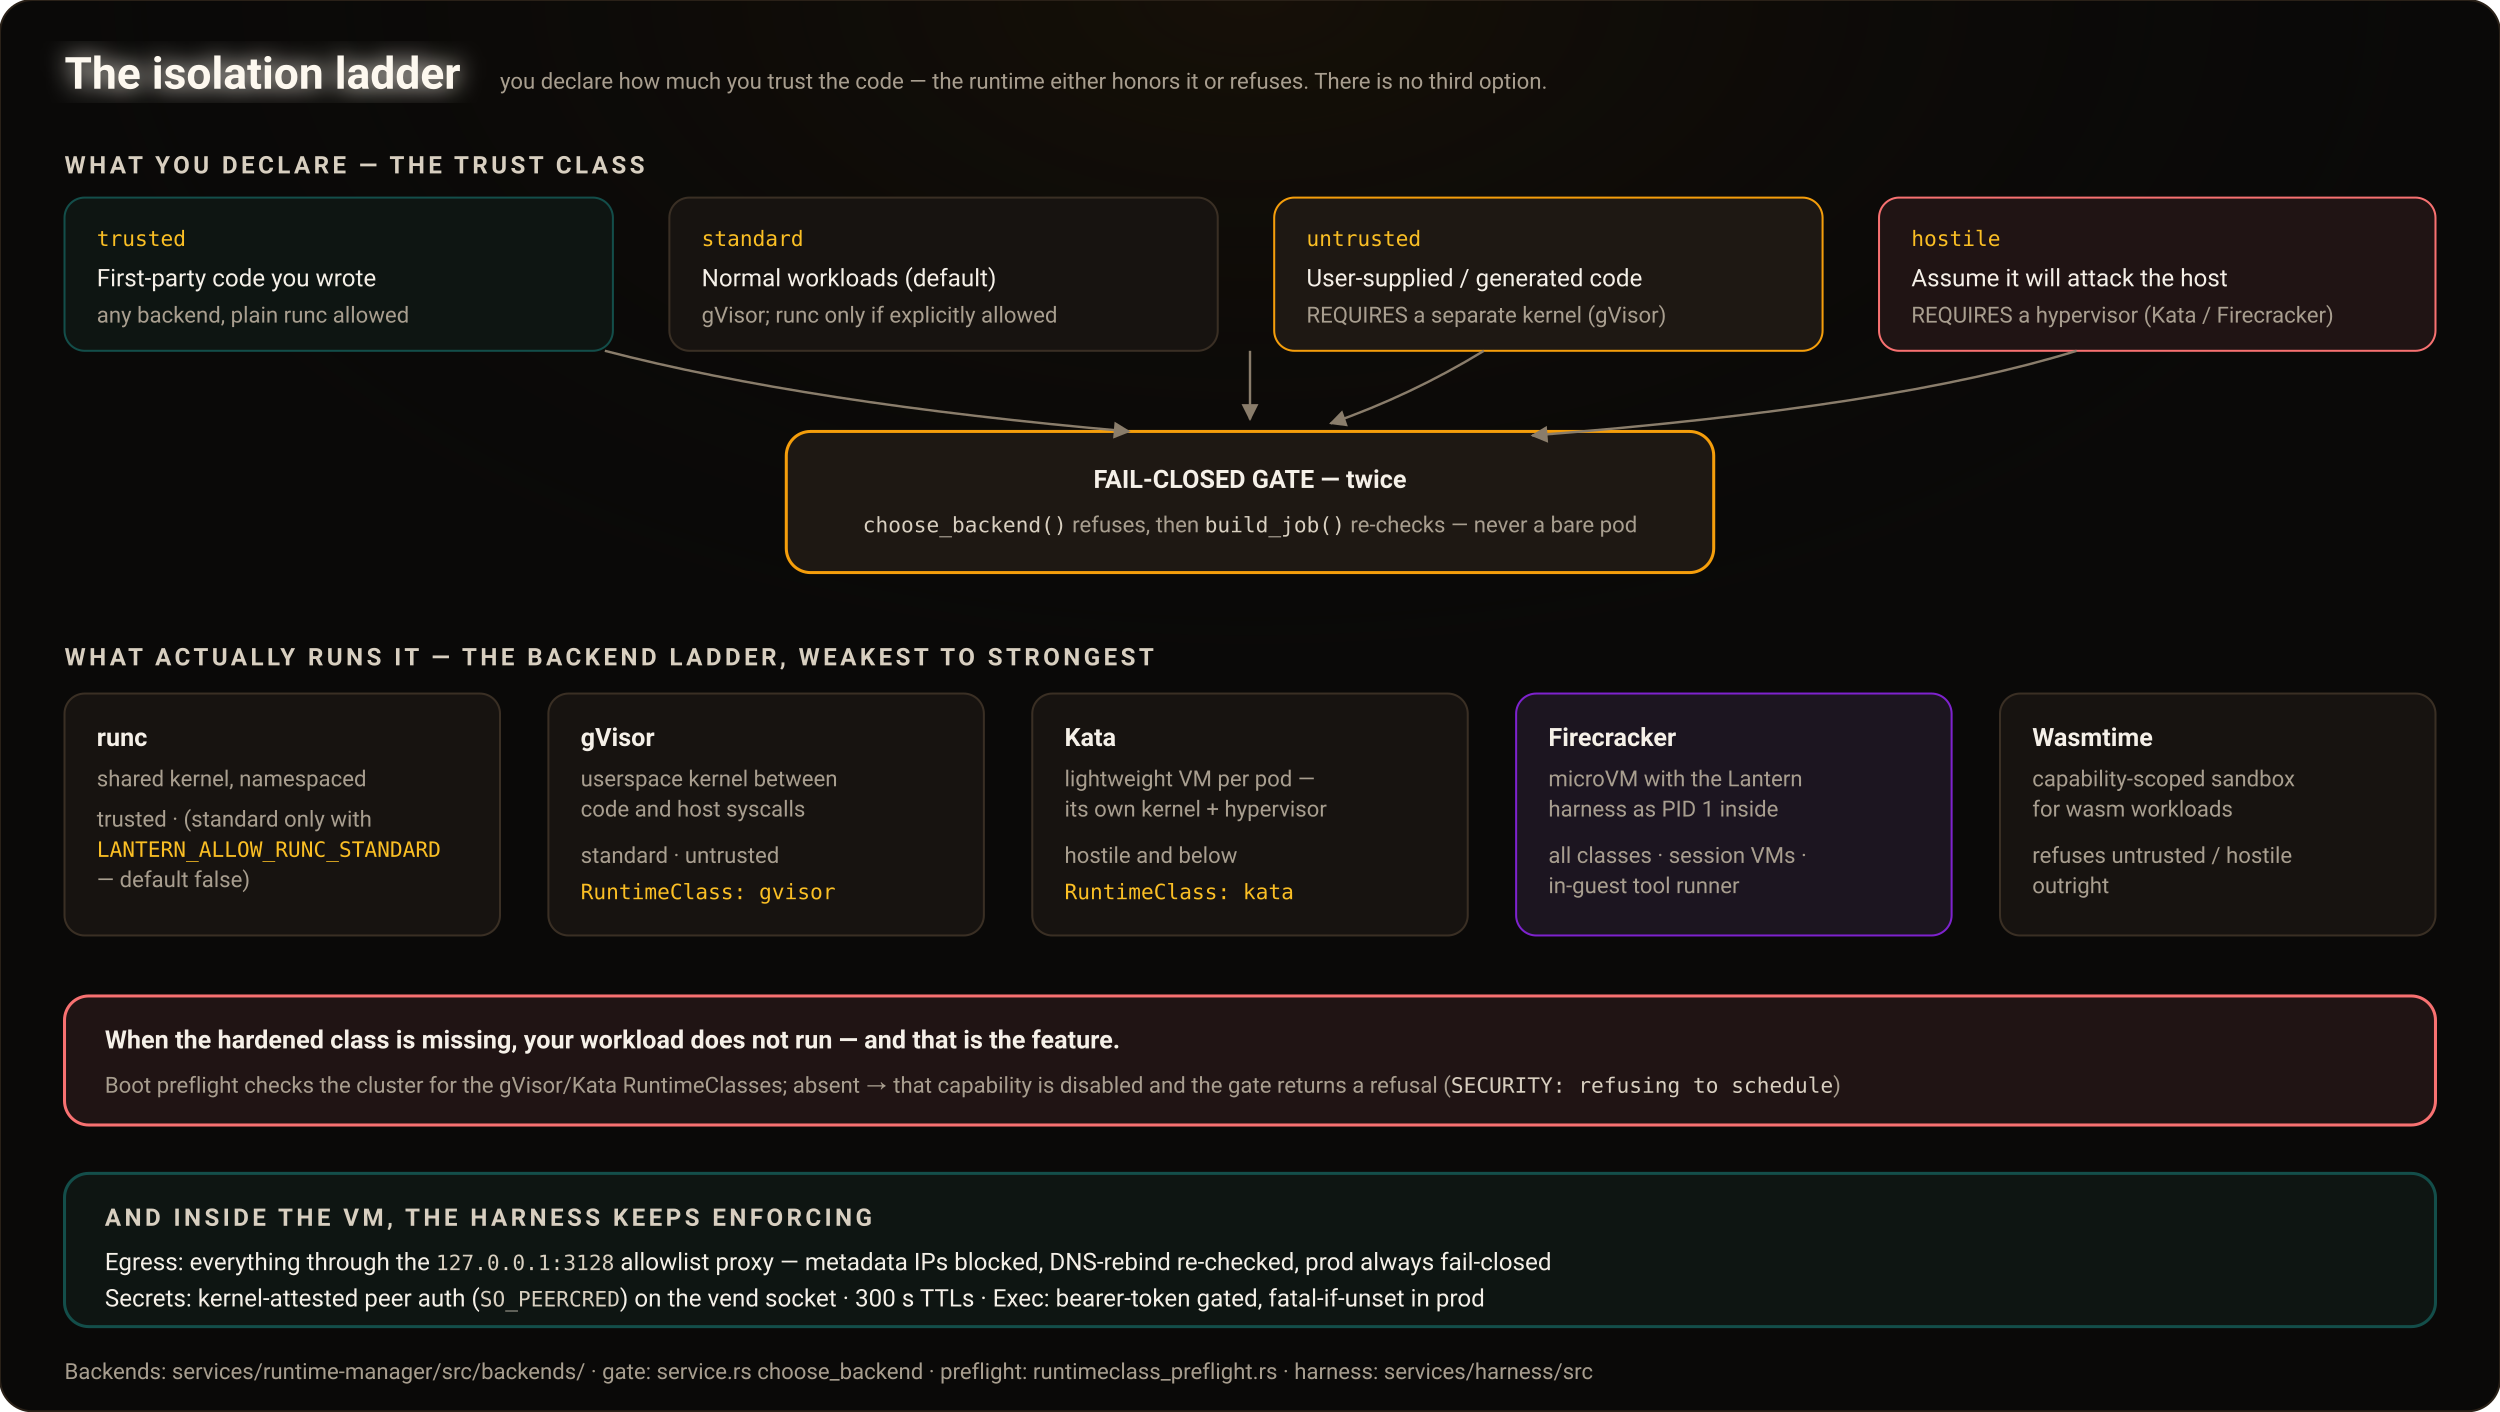
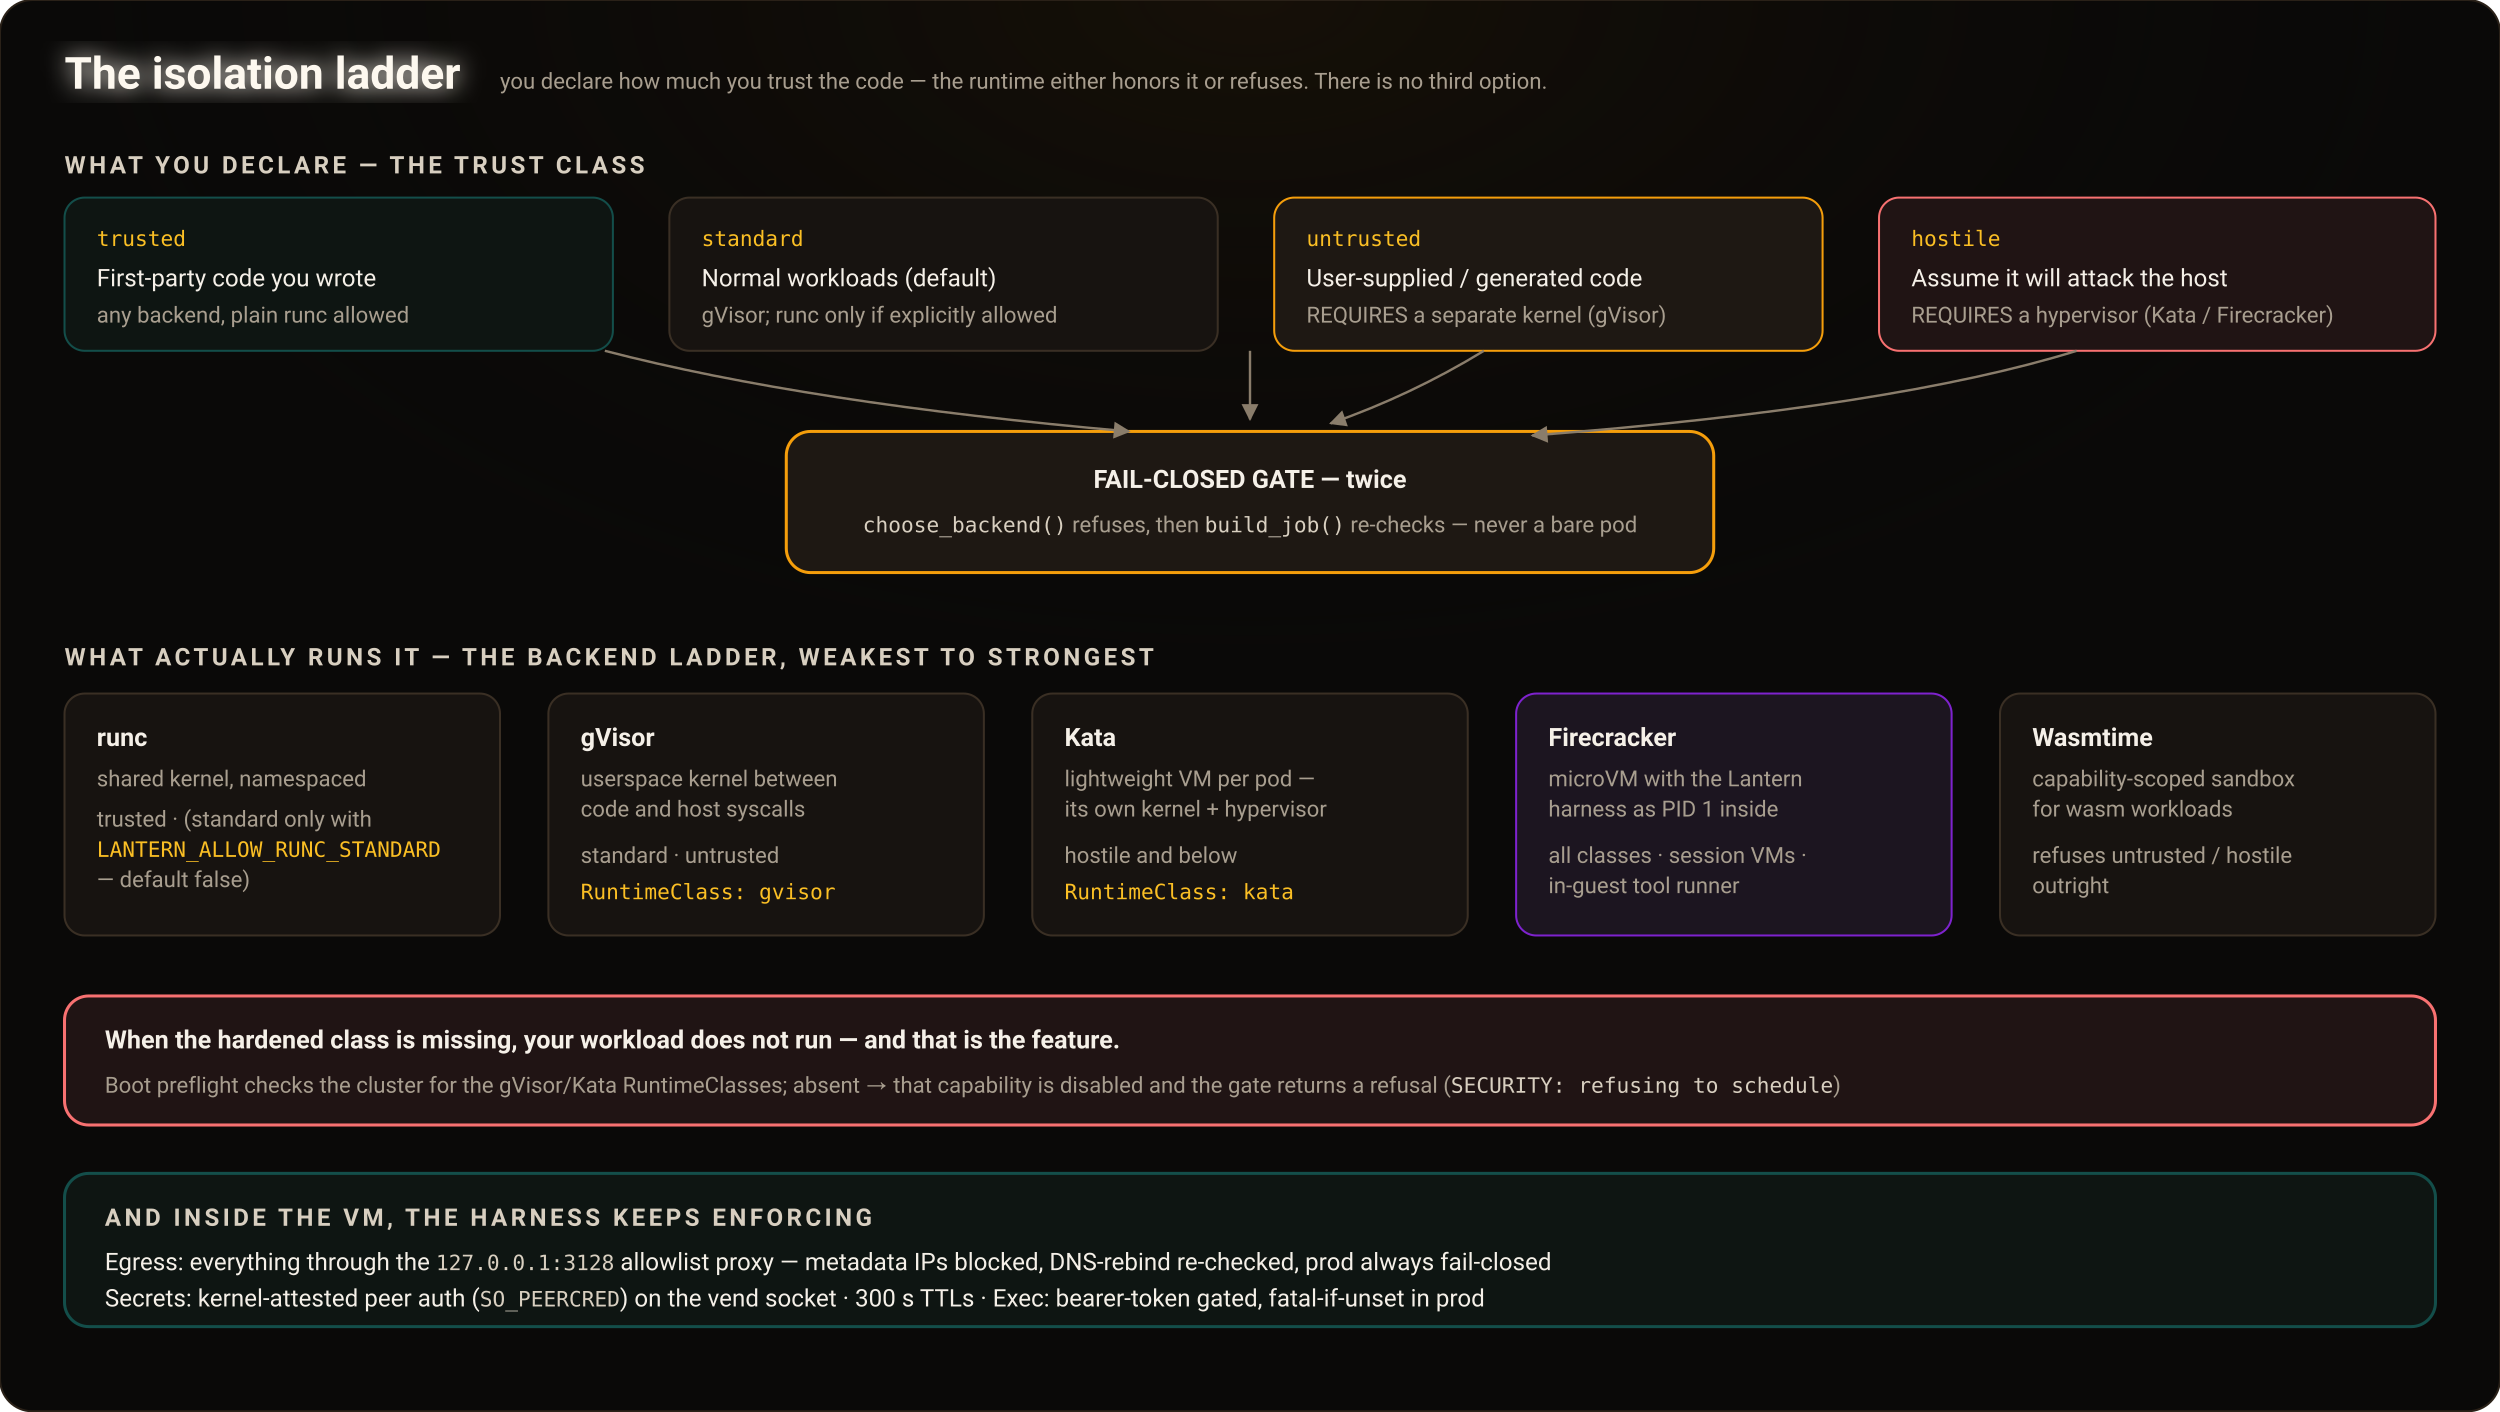
<svg xmlns="http://www.w3.org/2000/svg" width="1240" height="700" viewBox="0 0 1240 700" font-family="ui-sans-serif, system-ui, -apple-system, Segoe UI, Roboto, Helvetica, Arial, sans-serif" role="img" aria-label="Isolation ladder — trust classes map to sandbox backends through a fail-closed gate that never downgrades">
  <defs>
    <radialGradient id="iso-vign" cx="50%" cy="0%" r="90%">
      <stop offset="0%" stop-color="#201607" stop-opacity=".55" />
      <stop offset="55%" stop-color="#0a0908" stop-opacity="0" />
    </radialGradient>
    <filter id="iso-glowf" x="-40%" y="-40%" width="180%" height="180%">
      <feGaussianBlur stdDeviation="6" result="b" />
      <feMerge>
        <feMergeNode in="b" />
        <feMergeNode in="SourceGraphic" />
      </feMerge>
    </filter>
    <marker id="il-arr" viewBox="0 0 10 10" refX="9" refY="5" markerWidth="7" markerHeight="7" orient="auto-start-reverse">
      <path d="M0 0 L10 5 L0 10 z" fill="#8a7d6b" />
    </marker>
    <marker id="il-red" viewBox="0 0 10 10" refX="9" refY="5" markerWidth="7" markerHeight="7" orient="auto-start-reverse">
      <path d="M0 0 L10 5 L0 10 z" fill="#f87171" />
    </marker>
    <style>
      .t    { fill:#f5f0e8; }
      .sub  { fill:#a89e8f; font-size:11px; }
      .h    { fill:#fdf8ef; font-weight:700; }
      .code { fill:#fbbf24; font-size:10.5px; font-family:ui-monospace,SFMono-Regular,Menlo,monospace; }
      .mono { fill:#d8cfc0; font-size:10.5px; font-family:ui-monospace,SFMono-Regular,Menlo,monospace; }
      .band { fill:#d8cfc0; font-size:12px; font-weight:700; letter-spacing:.14em; }
      .ilpulse { animation:il-pulse 1.8s ease-in-out infinite; }
      @keyframes il-pulse { 0%,100% { opacity:1; } 50% { opacity:.45; } }
      @media (prefers-reduced-motion: reduce) { .ilpulse { animation:none; } }
      .hotspot { fill:transparent; cursor:pointer; transition:fill .15s; }
      .hotspot:hover { fill:rgba(255,255,255,.06); }
    </style>
  </defs>
  <rect x="0" y="0" width="1240" height="700" rx="16" fill="#0a0908" />
  <rect x="0" y="0" width="1240" height="700" rx="16" fill="url(#iso-vign)" />
  <rect x="0" y="0" width="1240" height="700" rx="16" fill="none" stroke="#2a2118" />
  <text x="32" y="44" class="h" font-size="22" filter="url(#iso-glowf)">The isolation ladder</text>
  <text x="248" y="44" class="sub" font-size="13">you declare how much you trust the code — the runtime either honors it or refuses. There is no third option.</text>
  <text x="32" y="86" class="band" fill="#fbbf24">WHAT YOU DECLARE — THE TRUST CLASS</text>
  <g transform="translate(32,98)">
    <rect x="0" y="0" width="272" height="76" rx="10" fill="#0e1512" stroke="#134e4a" />
    <text x="16" y="24" class="code" font-size="12">trusted</text>
    <text x="16" y="44" class="t" font-size="12">First-party code you wrote</text>
    <text x="16" y="62" class="sub">any backend, plain runc allowed</text>
    <rect x="300" y="0" width="272" height="76" rx="10" fill="#171310" stroke="#3a2f24" />
    <text x="316" y="24" class="code" font-size="12">standard</text>
    <text x="316" y="44" class="t" font-size="12">Normal workloads (default)</text>
    <text x="316" y="62" class="sub">gVisor; runc only if explicitly allowed</text>
    <rect x="600" y="0" width="272" height="76" rx="10" fill="#1e1813" stroke="#f59e0b" />
    <text x="616" y="24" class="code" font-size="12">untrusted</text>
    <text x="616" y="44" class="t" font-size="12">User-supplied / generated code</text>
    <text x="616" y="62" class="sub">REQUIRES a separate kernel (gVisor)</text>
    <rect x="900" y="0" width="276" height="76" rx="10" fill="#201414" stroke="#f87171" />
    <text x="916" y="24" class="code" font-size="12">hostile</text>
    <text x="916" y="44" class="t" font-size="12">Assume it will attack the host</text>
    <text x="916" y="62" class="sub">REQUIRES a hypervisor (Kata / Firecracker)</text>
  </g>
  <g transform="translate(390,214)">
    <rect x="0" y="0" width="460" height="70" rx="12" fill="#1e1813" stroke="#f59e0b" stroke-width="1.5" />
    <text x="230" y="28" text-anchor="middle" class="t" font-size="12.5" font-weight="700">FAIL-CLOSED GATE — twice</text>
    <text x="230" y="50" text-anchor="middle" class="sub">
      <tspan class="mono">choose_backend()</tspan> refuses, then <tspan class="mono">build_job()</tspan> re-checks — never a bare pod</text>
  </g>
  <path d="M 300 174 Q 400 200 560 214" stroke="#8a7d6b" stroke-width="1.2" fill="none" marker-end="url(#il-arr)" />
  <path d="M 620 174 V 208" stroke="#8a7d6b" stroke-width="1.2" fill="none" marker-end="url(#il-arr)" />
  <path d="M 736 174 Q 700 196 660 210" stroke="#8a7d6b" stroke-width="1.2" fill="none" marker-end="url(#il-arr)" />
  <path d="M 1030 174 Q 940 202 760 216" stroke="#8a7d6b" stroke-width="1.2" fill="none" marker-end="url(#il-arr)" />
  <text x="32" y="330" class="band" fill="#fbbf24">WHAT ACTUALLY RUNS IT — THE BACKEND LADDER, WEAKEST TO STRONGEST</text>
  <g transform="translate(32,344)">
    <rect x="0" y="0" width="216" height="120" rx="10" fill="#171310" stroke="#3a2f24" />
    <text x="16" y="26" class="t" font-size="12.5" font-weight="700">runc</text>
    <text x="16" y="46" class="sub">shared kernel, namespaced</text>
    <text x="16" y="66" class="sub">trusted · (standard only with</text>
    <text x="16" y="81" class="code">LANTERN_ALLOW_RUNC_STANDARD</text>
    <text x="16" y="96" class="sub">— default false)</text>
    <rect x="240" y="0" width="216" height="120" rx="10" fill="#171310" stroke="#3a2f24" />
    <text x="256" y="26" class="t" font-size="12.5" font-weight="700">gVisor</text>
    <text x="256" y="46" class="sub">userspace kernel between</text>
    <text x="256" y="61" class="sub">code and host syscalls</text>
    <text x="256" y="84" class="sub">standard · untrusted</text>
    <text x="256" y="102" class="code">RuntimeClass: gvisor</text>
    <rect x="480" y="0" width="216" height="120" rx="10" fill="#171310" stroke="#3a2f24" />
    <text x="496" y="26" class="t" font-size="12.5" font-weight="700">Kata</text>
    <text x="496" y="46" class="sub">lightweight VM per pod —</text>
    <text x="496" y="61" class="sub">its own kernel + hypervisor</text>
    <text x="496" y="84" class="sub">hostile and below</text>
    <text x="496" y="102" class="code">RuntimeClass: kata</text>
    <rect x="720" y="0" width="216" height="120" rx="10" fill="#1c1520" stroke="#7e22ce" />
    <text x="736" y="26" class="t" font-size="12.5" font-weight="700">Firecracker</text>
    <text x="736" y="46" class="sub">microVM with the Lantern</text>
    <text x="736" y="61" class="sub">harness as PID 1 inside</text>
    <text x="736" y="84" class="sub">all classes · session VMs ·</text>
    <text x="736" y="99" class="sub">in-guest tool runner</text>
    <rect x="960" y="0" width="216" height="120" rx="10" fill="#171310" stroke="#3a2f24" />
    <text x="976" y="26" class="t" font-size="12.5" font-weight="700">Wasmtime</text>
    <text x="976" y="46" class="sub">capability-scoped sandbox</text>
    <text x="976" y="61" class="sub">for wasm workloads</text>
    <text x="976" y="84" class="sub">refuses untrusted / hostile</text>
    <text x="976" y="99" class="sub">outright</text>
  </g>
  <g transform="translate(32,494)" class="ilpulse">
    <rect x="0" y="0" width="1176" height="64" rx="12" fill="#201414" stroke="#f87171" stroke-width="1.5" />
    <text x="20" y="26" class="t" font-size="12.5" font-weight="700" fill="#fca5a5">When the hardened class is missing, your workload does not run — and that is the feature.</text>
    <text x="20" y="48" class="sub">Boot preflight checks the cluster for the gVisor/Kata RuntimeClasses; absent → that capability is disabled and the gate returns a refusal (<tspan class="mono">SECURITY: refusing to schedule</tspan>)</text>
  </g>
  <g transform="translate(32,582)">
    <rect x="0" y="0" width="1176" height="76" rx="12" fill="#0e1512" stroke="#134e4a" stroke-width="1.5" />
    <text x="20" y="26" class="band" fill="#5eead4" font-size="11">AND INSIDE THE VM, THE HARNESS KEEPS ENFORCING</text>
    <text x="20" y="48" class="t" font-size="12">Egress: everything through the <tspan class="mono">127.0.0.1:3128</tspan> allowlist proxy — metadata IPs blocked, DNS-rebind re-checked, prod always fail-closed</text>
    <text x="20" y="66" class="t" font-size="12">Secrets: kernel-attested peer auth (<tspan class="mono">SO_PEERCRED</tspan>) on the vend socket · 300 s TTLs · Exec: bearer-token gated, fatal-if-unset in prod</text>
  </g>
-   <text x="32" y="684" class="sub">Backends: services/runtime-manager/src/backends/ · gate: service.rs choose_backend · preflight: runtimeclass_preflight.rs · harness: services/harness/src</text>
  <a href="/runtime/isolation#classes">
    <rect class="hotspot" x="32" y="582" width="1176" height="76" rx="12" />
  </a>
  <a href="/runtime/isolation#fail-closed">
    <rect class="hotspot" x="390" y="214" width="460" height="70" rx="12" />
  </a>
  <a href="/runtime/isolation#fail-closed">
    <rect class="hotspot" x="32" y="494" width="1176" height="64" rx="12" />
  </a>
  <a href="/runtime/isolation#classes">
    <rect class="hotspot" x="32" y="344" width="216" height="120" rx="10" />
  </a>
  <a href="/runtime/isolation#classes">
    <rect class="hotspot" x="272" y="344" width="216" height="120" rx="10" />
  </a>
  <a href="/runtime/isolation#classes">
    <rect class="hotspot" x="512" y="344" width="216" height="120" rx="10" />
  </a>
  <a href="/runtime/sessions-and-memory">
    <rect class="hotspot" x="752" y="344" width="216" height="120" rx="10" />
  </a>
  <a href="/runtime/isolation#classes">
    <rect class="hotspot" x="992" y="344" width="216" height="120" rx="10" />
  </a>
</svg>
